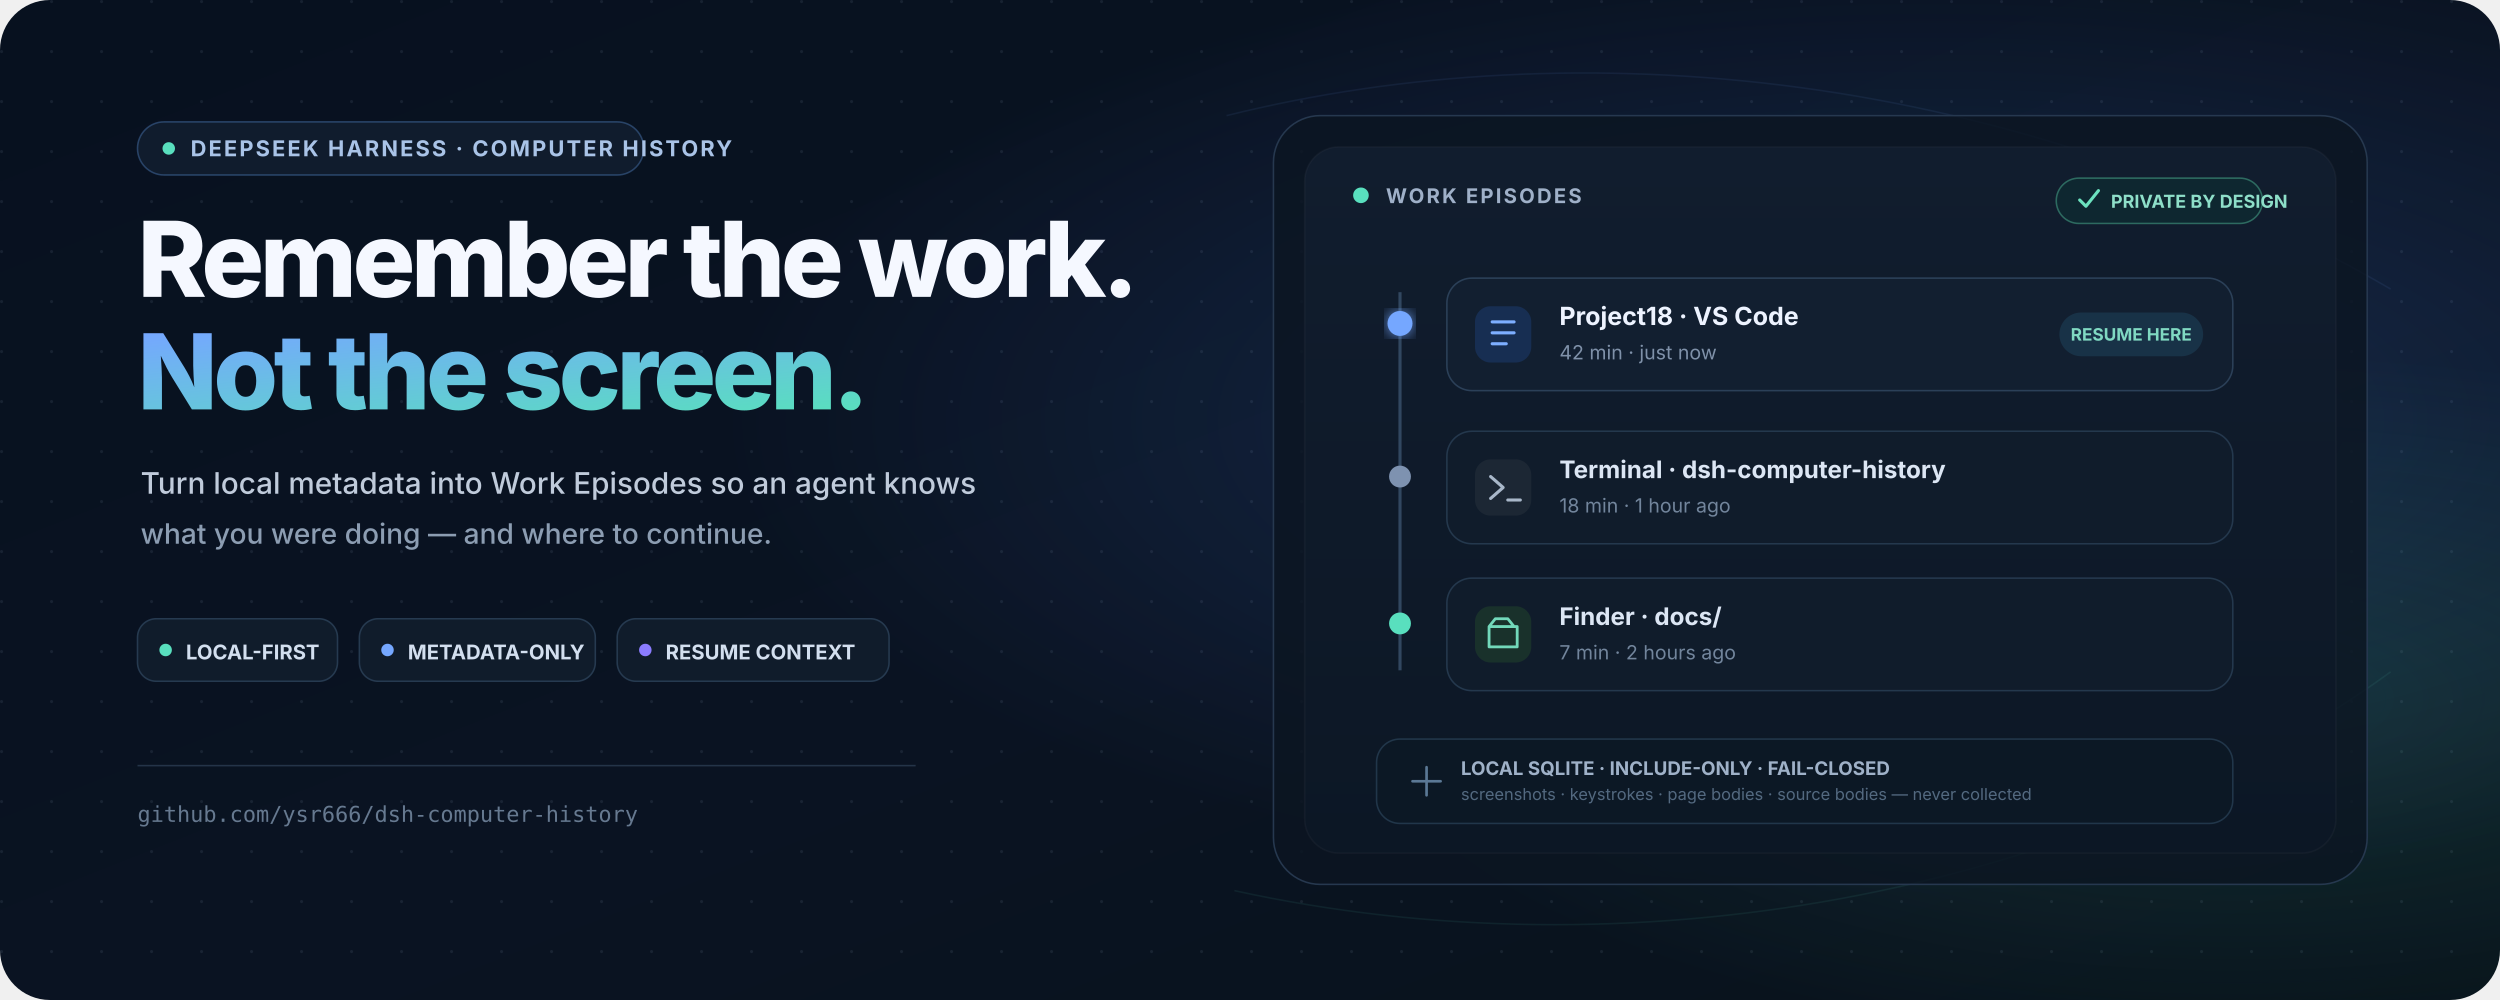
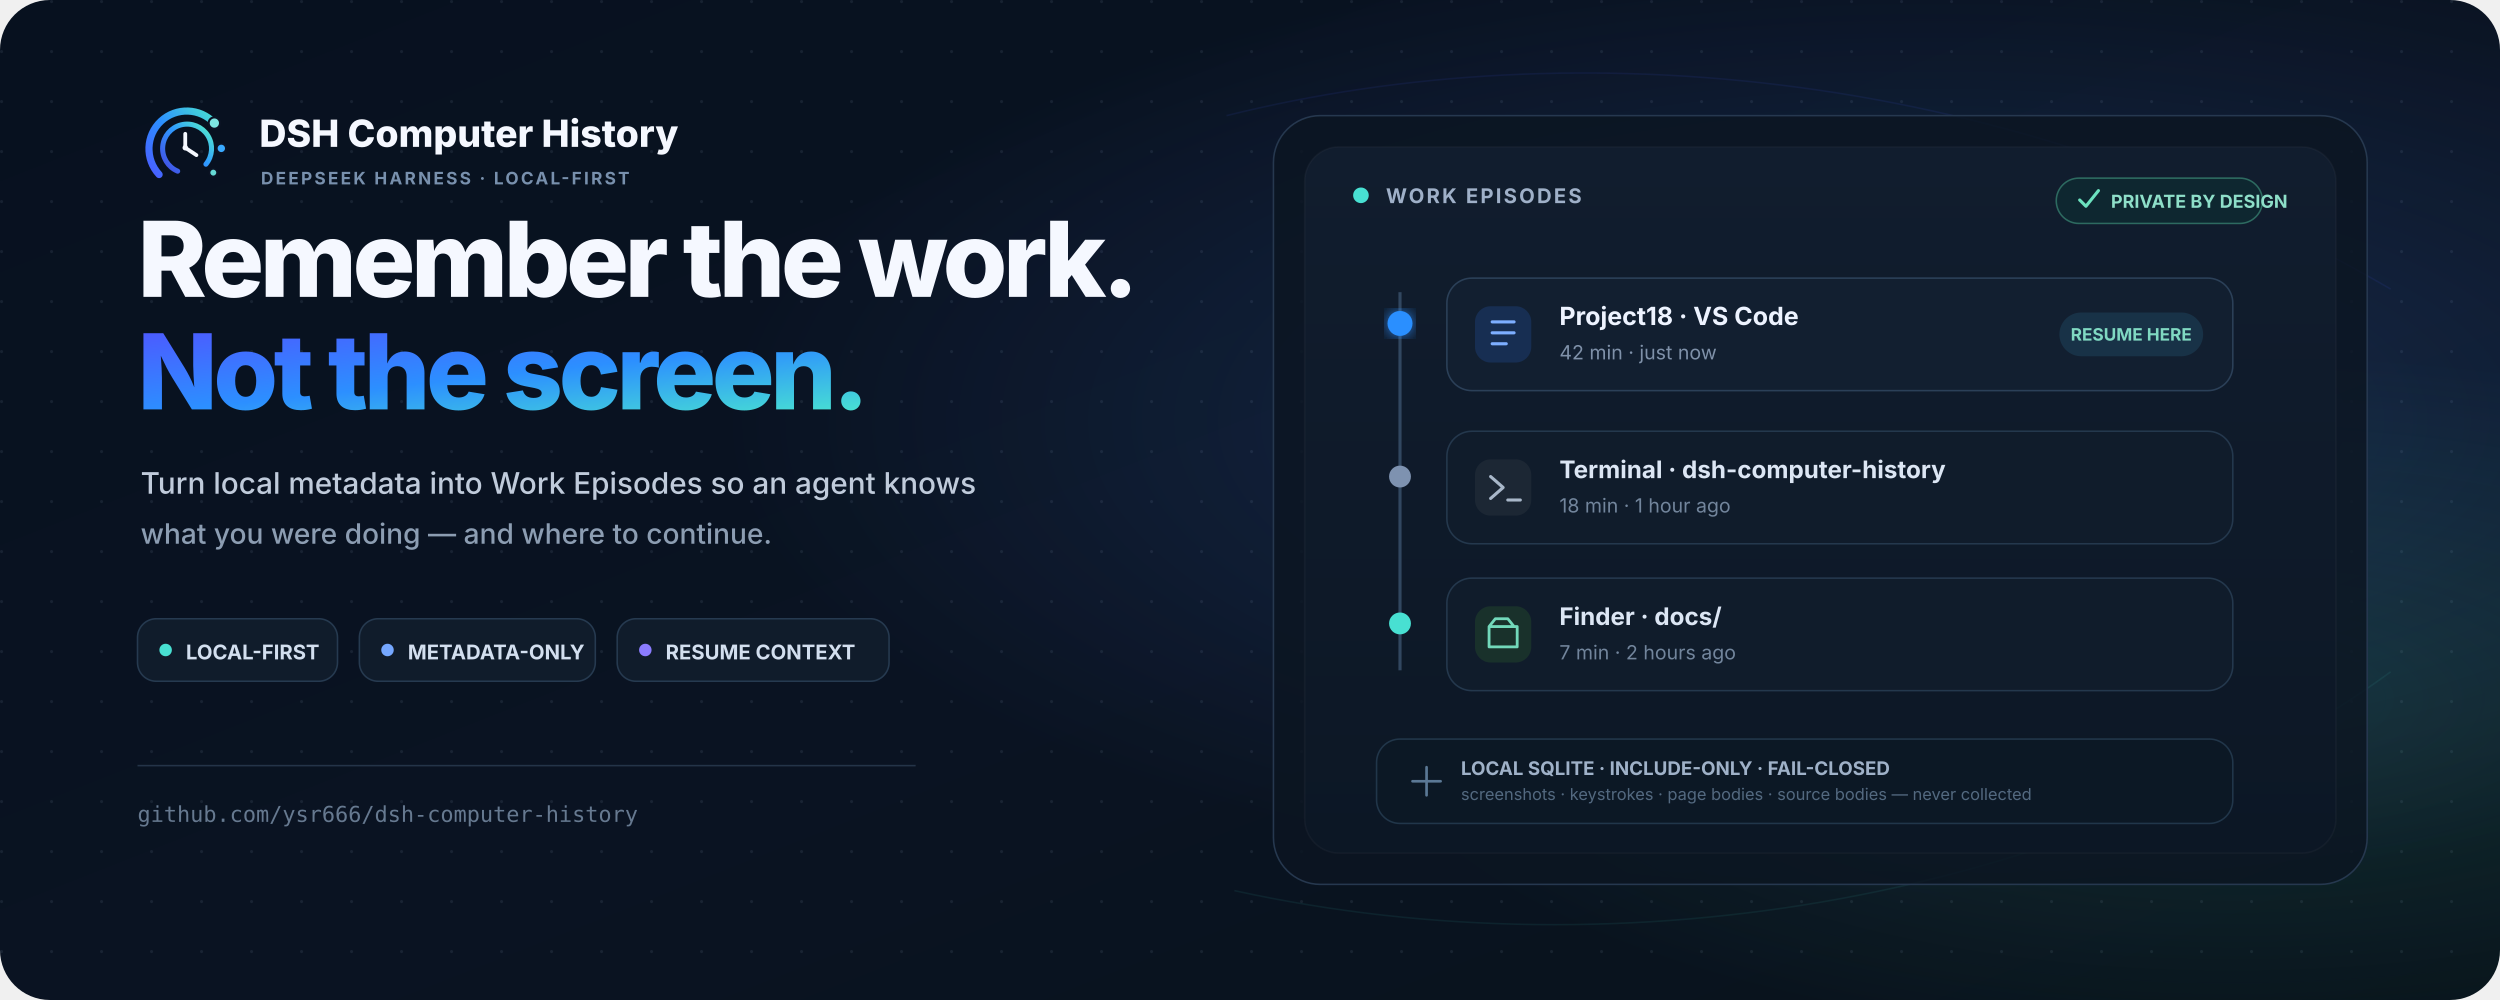
<svg xmlns="http://www.w3.org/2000/svg" width="1600" height="640" viewBox="0 0 1600 640">
  <defs>
    <linearGradient id="bg" x1="0" y1="0" x2="1" y2="1">
      <stop offset="0" stop-color="#07111f" />
      <stop offset="0.55" stop-color="#0a1322" />
      <stop offset="1" stop-color="#08131b" />
    </linearGradient>
    <radialGradient id="blue" cx="77%" cy="42%" r="48%">
      <stop offset="0" stop-color="#4f8cff" stop-opacity=".20" />
      <stop offset="1" stop-color="#4f8cff" stop-opacity="0" />
    </radialGradient>
    <radialGradient id="mint" cx="89%" cy="70%" r="35%">
      <stop offset="0" stop-color="#52d6b3" stop-opacity=".14" />
      <stop offset="1" stop-color="#52d6b3" stop-opacity="0" />
    </radialGradient>
    <linearGradient id="accent" x1="0" y1="0" x2="1" y2="1">
-       <stop offset="0" stop-color="#75a7ff" />
-       <stop offset="1" stop-color="#59dfbe" />
+       <stop offset="0" stop-color="#4B5CFF" />
+       <stop offset="0.52" stop-color="#2C8FFF" />
+       <stop offset="1" stop-color="#48E0D2" />
+     </linearGradient>
+     <linearGradient id="brandOrbit" x1="92" y1="396" x2="420" y2="112" gradientUnits="userSpaceOnUse">
+       <stop offset="0" stop-color="#4B5CFF" />
+       <stop offset="0.48" stop-color="#2C8FFF" />
+       <stop offset="1" stop-color="#48E0D2" />
+     </linearGradient>
+     <linearGradient id="brandInner" x1="174" y1="344" x2="354" y2="164" gradientUnits="userSpaceOnUse">
+       <stop offset="0" stop-color="#4058E8" />
+       <stop offset="0.56" stop-color="#2F9BFF" />
+       <stop offset="1" stop-color="#4EE0D4" />
    </linearGradient>
    <linearGradient id="panel" x1="0" y1="0" x2="0" y2="1">
      <stop offset="0" stop-color="#111d2e" />
      <stop offset="1" stop-color="#0c1725" />
    </linearGradient>
    <filter id="glow">
      <feGaussianBlur stdDeviation="5" result="b" />
      <feMerge>
        <feMergeNode in="b" />
        <feMergeNode in="SourceGraphic" />
      </feMerge>
    </filter>
    <pattern id="dots" width="32" height="32" patternUnits="userSpaceOnUse">
      <circle cx="1" cy="1" r="1" fill="#9fb4d1" opacity=".10" />
    </pattern>
  </defs>
  <rect width="1600" height="640" rx="32" fill="url(#bg)" />
  <rect width="1600" height="640" rx="32" fill="url(#dots)" />
  <rect width="1600" height="640" rx="32" fill="url(#blue)" />
  <rect width="1600" height="640" rx="32" fill="url(#mint)" />
-   <path d="M785 74 C1010 18 1290 45 1530 185" fill="none" stroke="#75a7ff" stroke-opacity=".08" />
-   <path d="M790 570 C1040 625 1330 575 1530 430" fill="none" stroke="#59dfbe" stroke-opacity=".08" />
+   <path d="M785 74 C1010 18 1290 45 1530 185" fill="none" stroke="#4B5CFF" stroke-opacity=".09" />
+   <path d="M790 570 C1040 625 1330 575 1530 430" fill="none" stroke="#48E0D2" stroke-opacity=".08" />
  <g transform="translate(88,78)">
-     <rect x="0" y="0" width="324" height="34" rx="17" fill="#101c2d" stroke="#40689d" stroke-opacity=".55" />
-     <circle cx="20" cy="17" r="4" fill="#59dfbe" />
-     <text x="34" y="22" fill="#a9c3e7" font-family="Inter, PingFang SC, Microsoft YaHei, Arial, sans-serif" font-size="14" font-weight="700" letter-spacing="1.35">DEEPSEEK HARNESS · COMPUTER HISTORY</text>
+     <g transform="translate(-4,-18) scale(.135)">
+       <path d="M 132 383 A 178 178 0 1 1 394 139" fill="none" stroke="url(#brandOrbit)" stroke-width="34" stroke-linecap="round" />
+       <circle cx="394" cy="139" r="27" fill="#7DE7E3" stroke="#0B1324" stroke-width="10" />
+       <circle cx="427" cy="259" r="22" fill="#39AAFF" stroke="#0B1324" stroke-width="9" />
+       <circle cx="389" cy="374" r="18" fill="#65D9D5" stroke="#0B1324" stroke-width="8" />
+       <path d="M 220 367 A 116 116 0 1 1 354 334" fill="none" stroke="url(#brandInner)" stroke-width="24" stroke-linecap="round" />
+       <circle cx="256" cy="256" r="13" fill="#F5F8FF" />
+       <path d="M256 256V190" fill="none" stroke="#F5F8FF" stroke-width="18" stroke-linecap="round" />
+       <path d="M256 256L309 291" fill="none" stroke="#F5F8FF" stroke-width="18" stroke-linecap="round" />
+     </g>
+     <text x="78" y="16" fill="#f5f8ff" font-family="Inter, PingFang SC, Microsoft YaHei, Arial, sans-serif" font-size="24" font-weight="760">DSH Computer History</text>
+     <text x="79" y="40" fill="#7890ad" font-family="Inter, PingFang SC, Microsoft YaHei, Arial, sans-serif" font-size="11" font-weight="700" letter-spacing="1.45">DEEPSEEK HARNESS · LOCAL-FIRST</text>
    <text x="0" y="112" fill="#f5f8ff" font-family="Inter, PingFang SC, Microsoft YaHei, Arial, sans-serif" font-size="67" font-weight="760" letter-spacing="-2.8">Remember the work.</text>
    <text x="0" y="184" fill="url(#accent)" font-family="Inter, PingFang SC, Microsoft YaHei, Arial, sans-serif" font-size="67" font-weight="760" letter-spacing="-2.8">Not the screen.</text>
    <text x="2" y="238" fill="#c0cbdb" font-family="Inter, PingFang SC, Microsoft YaHei, Arial, sans-serif" font-size="19" font-weight="500">Turn local metadata into Work Episodes so an agent knows</text>
    <text x="2" y="270" fill="#8c9db2" font-family="Inter, PingFang SC, Microsoft YaHei, Arial, sans-serif" font-size="18" font-weight="500">what you were doing — and where to continue.</text>
    <g transform="translate(0,318)">
      <g>
        <rect width="128" height="40" rx="12" fill="#101c2b" stroke="#263a50" />
-         <circle cx="18" cy="20" r="4" fill="#59dfbe" />
+         <circle cx="18" cy="20" r="4" fill="#48E0D2" />
        <text x="31" y="26" fill="#d3dfef" font-family="Inter, PingFang SC, Microsoft YaHei, Arial, sans-serif" font-size="13" font-weight="700">LOCAL-FIRST</text>
      </g>
      <g transform="translate(142,0)">
        <rect width="151" height="40" rx="12" fill="#101c2b" stroke="#263a50" />
        <circle cx="18" cy="20" r="4" fill="#75a7ff" />
        <text x="31" y="26" fill="#d3dfef" font-family="Inter, PingFang SC, Microsoft YaHei, Arial, sans-serif" font-size="13" font-weight="700">METADATA-ONLY</text>
      </g>
      <g transform="translate(307,0)">
        <rect width="174" height="40" rx="12" fill="#101c2b" stroke="#263a50" />
        <circle cx="18" cy="20" r="4" fill="#8b7cff" />
        <text x="31" y="26" fill="#d3dfef" font-family="Inter, PingFang SC, Microsoft YaHei, Arial, sans-serif" font-size="13" font-weight="700">RESUME CONTEXT</text>
      </g>
    </g>
    <path d="M0 412 H498" stroke="#243448" />
    <text x="0" y="448" fill="#667990" font-family="ui-monospace, SFMono-Regular, Menlo, monospace" font-size="14">github.com/ysr666/dsh-computer-history</text>
  </g>
  <g transform="translate(815,74)">
    <rect width="700" height="492" rx="30" fill="#0b1522" fill-opacity=".82" stroke="#26384f" />
    <rect x="20" y="20" width="660" height="452" rx="22" fill="url(#panel)" stroke="#ffffff" stroke-opacity=".035" />
    <g transform="translate(48,43)">
-       <circle cx="8" cy="8" r="5" fill="#59dfbe" />
+       <circle cx="8" cy="8" r="5" fill="#48E0D2" />
      <text x="24" y="13" fill="#9fb0c8" font-family="Inter, PingFang SC, Microsoft YaHei, Arial, sans-serif" font-size="13" font-weight="700" letter-spacing="1.4">WORK EPISODES</text>
      <rect x="453" y="-3" width="132" height="29" rx="14.5" fill="#0e2730" stroke="#2d6a60" />
      <path d="M468 11 l4 4 l8 -10" fill="none" stroke="#6ce2bf" stroke-width="2" stroke-linecap="round" stroke-linejoin="round" />
      <text x="488" y="16" fill="#8edfc9" font-family="Inter, PingFang SC, Microsoft YaHei, Arial, sans-serif" font-size="11.5" font-weight="700">PRIVATE BY DESIGN</text>
      <path d="M33 70 V312" stroke="#314760" stroke-width="2" />
-       <circle cx="33" cy="90" r="8" fill="#75a7ff" filter="url(#glow)" />
+       <circle cx="33" cy="90" r="8" fill="#2C8FFF" filter="url(#glow)" />
      <circle cx="33" cy="188" r="7" fill="#7e92b0" />
-       <circle cx="33" cy="282" r="7" fill="#59dfbe" />
+       <circle cx="33" cy="282" r="7" fill="#48E0D2" />
      <g transform="translate(63,61)">
        <rect width="503" height="72" rx="16" fill="#121f30" stroke="#2b4058" />
        <rect x="18" y="18" width="36" height="36" rx="10" fill="#172e52" />
        <path d="M29 28 h14 M29 35 h14 M29 42 h9" stroke="#7daeff" stroke-width="2" stroke-linecap="round" />
        <text x="72" y="30" fill="#edf3ff" font-family="Inter, PingFang SC, Microsoft YaHei, Arial, sans-serif" font-size="16" font-weight="700">Project18 · VS Code</text>
        <text x="72" y="52" fill="#7f91a9" font-family="Inter, PingFang SC, Microsoft YaHei, Arial, sans-serif" font-size="12.5">42 min · just now</text>
        <rect x="392" y="22" width="92" height="28" rx="14" fill="#183247" />
        <text x="438" y="40" text-anchor="middle" fill="#80d9c2" font-family="Inter, PingFang SC, Microsoft YaHei, Arial, sans-serif" font-size="11" font-weight="700">RESUME HERE</text>
      </g>
      <g transform="translate(63,159)">
        <rect width="503" height="72" rx="16" fill="#101c2b" stroke="#24384d" />
        <rect x="18" y="18" width="36" height="36" rx="10" fill="#1c2734" />
        <path d="M28 29 l8 7 l-8 7 M39 44 h8" fill="none" stroke="#a8b7c9" stroke-width="2" stroke-linecap="round" stroke-linejoin="round" />
        <text x="72" y="30" fill="#dce6f4" font-family="Inter, PingFang SC, Microsoft YaHei, Arial, sans-serif" font-size="15.5" font-weight="650">Terminal · dsh-computer-history</text>
        <text x="72" y="52" fill="#72859c" font-family="Inter, PingFang SC, Microsoft YaHei, Arial, sans-serif" font-size="12.5">18 min · 1 hour ago</text>
      </g>
      <g transform="translate(63,253)">
        <rect width="503" height="72" rx="16" fill="#101c2b" stroke="#24384d" />
        <rect x="18" y="18" width="36" height="36" rx="10" fill="#19312b" />
        <path d="M27 31 h18 v13 h-18 z M27 31 l4 -5 h8 l4 5" fill="none" stroke="#72d8ba" stroke-width="1.8" stroke-linejoin="round" />
        <text x="72" y="30" fill="#dce6f4" font-family="Inter, PingFang SC, Microsoft YaHei, Arial, sans-serif" font-size="15.5" font-weight="650">Finder · docs/</text>
        <text x="72" y="52" fill="#72859c" font-family="Inter, PingFang SC, Microsoft YaHei, Arial, sans-serif" font-size="12.5">7 min · 2 hours ago</text>
      </g>
      <g transform="translate(18,356)">
        <rect width="548" height="54" rx="15" fill="#0c1825" stroke="#21364a" />
        <path d="M23 27 h18 M32 18 v18" stroke="#5b7895" stroke-width="1.7" stroke-linecap="round" />
        <text x="54" y="23" fill="#9fb1c8" font-family="Inter, PingFang SC, Microsoft YaHei, Arial, sans-serif" font-size="12" font-weight="700">LOCAL SQLITE  ·  INCLUDE-ONLY  ·  FAIL-CLOSED</text>
        <text x="54" y="39" fill="#536980" font-family="Inter, PingFang SC, Microsoft YaHei, Arial, sans-serif" font-size="10.5">screenshots · keystrokes · page bodies · source bodies — never collected</text>
      </g>
    </g>
  </g>
</svg>
